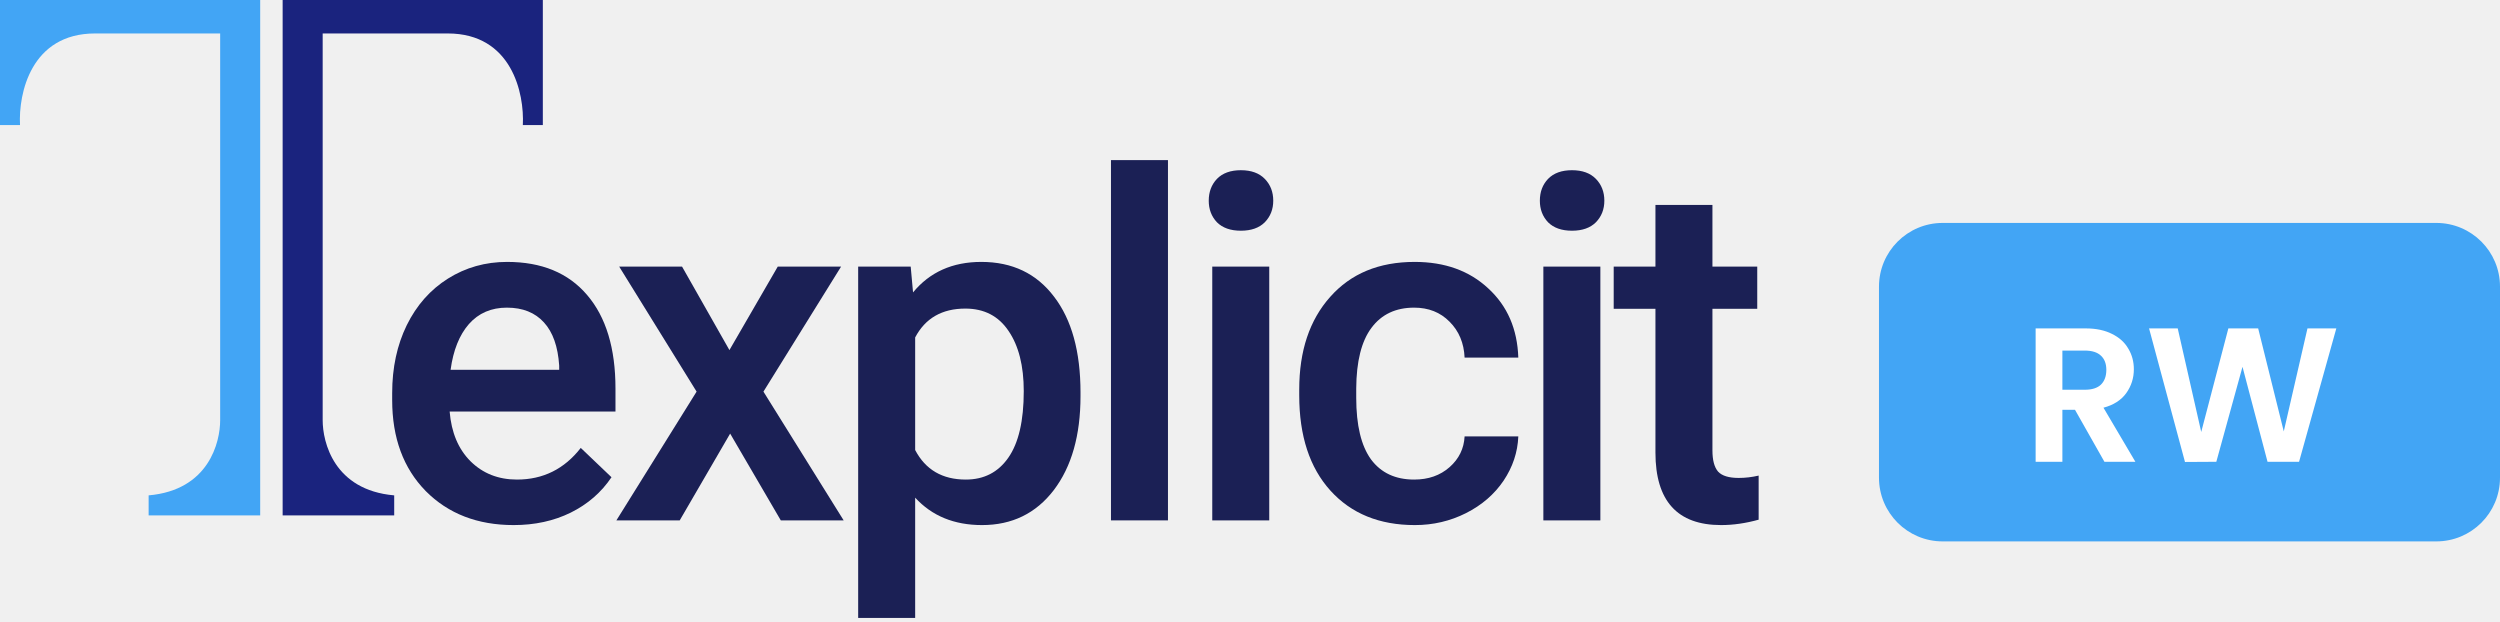
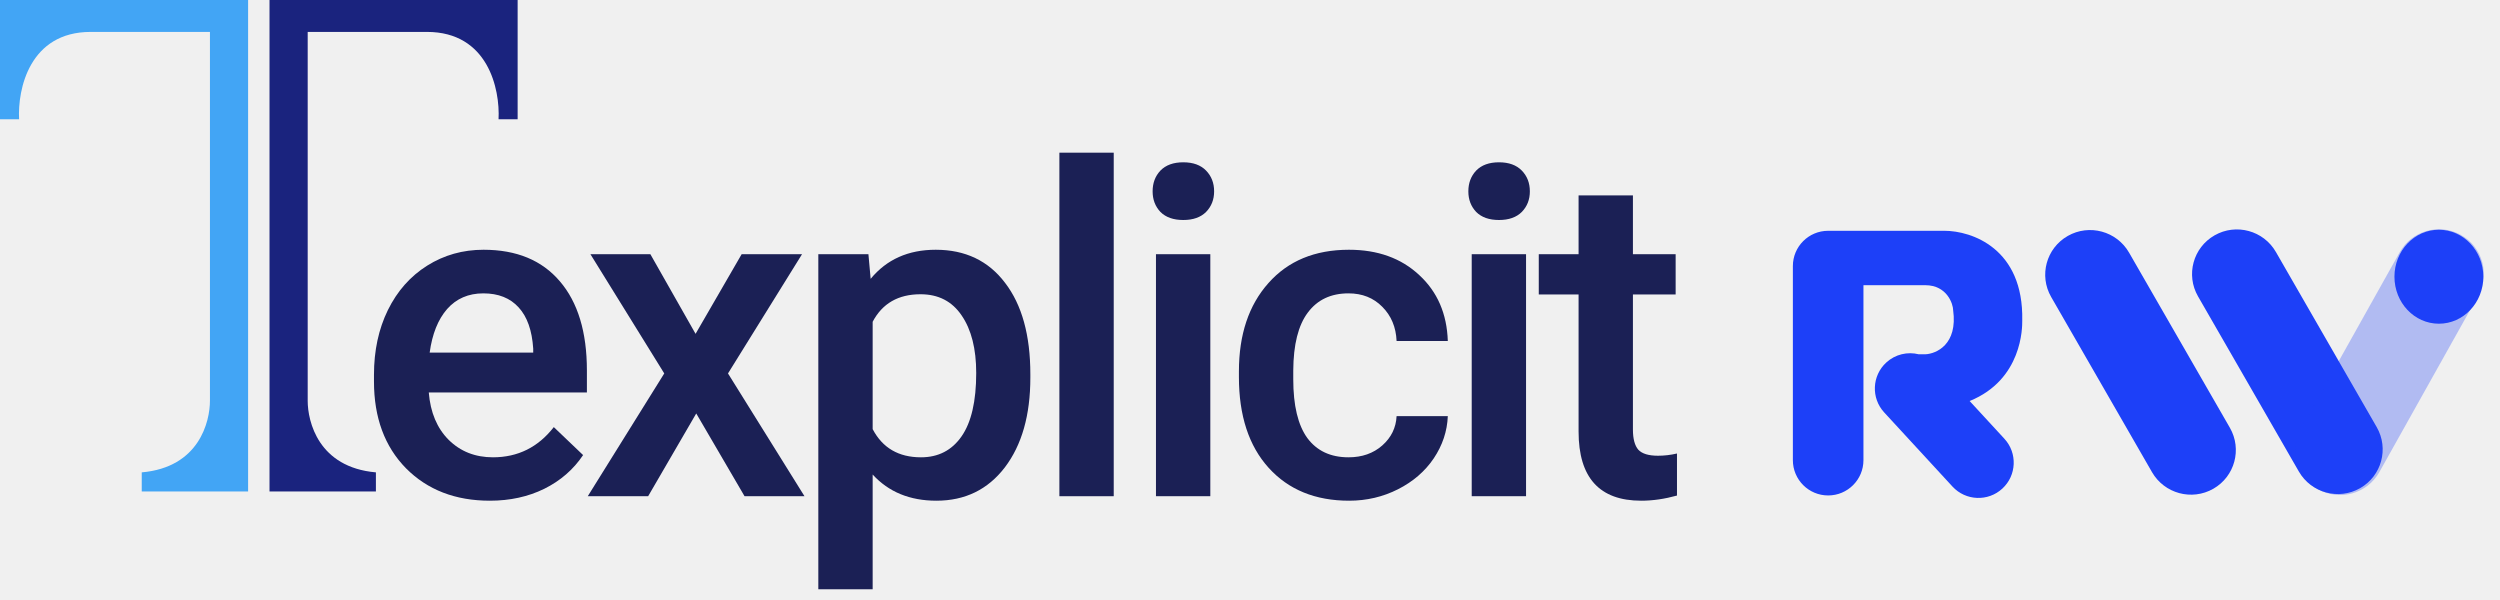
- <svg xmlns="http://www.w3.org/2000/svg" width="157" height="39" viewBox="0 0 157 39" fill="none">
-   <path d="M32.259 32.975C29.991 32.975 28.15 32.263 26.736 30.839C25.331 29.405 24.629 27.5 24.629 25.124V24.682C24.629 23.091 24.934 21.672 25.543 20.425C26.161 19.168 27.025 18.191 28.135 17.494C29.245 16.797 30.482 16.448 31.847 16.448C34.017 16.448 35.691 17.14 36.87 18.525C38.058 19.91 38.652 21.869 38.652 24.402V25.846H28.238C28.346 27.162 28.783 28.202 29.549 28.968C30.325 29.734 31.297 30.117 32.466 30.117C34.105 30.117 35.441 29.454 36.472 28.129L38.402 29.97C37.763 30.922 36.909 31.664 35.839 32.194C34.778 32.715 33.585 32.975 32.259 32.975ZM31.832 19.32C30.85 19.32 30.055 19.664 29.446 20.352C28.847 21.039 28.464 21.996 28.297 23.224H35.117V22.959C35.038 21.761 34.719 20.857 34.16 20.248C33.6 19.63 32.824 19.32 31.832 19.32Z" fill="#1B2055" />
-   <path d="M45.808 21.986L48.843 16.743H52.82L47.944 24.594L52.982 32.68H49.034L45.853 27.23L42.686 32.68H38.709L43.746 24.594L38.885 16.743H42.833L45.808 21.986Z" fill="#1B2055" />
-   <path d="M67.856 24.873C67.856 27.338 67.297 29.307 66.177 30.78C65.058 32.243 63.555 32.975 61.67 32.975C59.922 32.975 58.523 32.4 57.472 31.252V38.808H53.893V16.743H57.192L57.339 18.363C58.39 17.086 59.819 16.448 61.626 16.448C63.57 16.448 65.092 17.175 66.192 18.628C67.302 20.072 67.856 22.08 67.856 24.653V24.873ZM64.292 24.564C64.292 22.973 63.973 21.712 63.334 20.779C62.706 19.846 61.803 19.379 60.624 19.379C59.161 19.379 58.11 19.983 57.472 21.191V28.261C58.12 29.499 59.181 30.117 60.654 30.117C61.793 30.117 62.681 29.661 63.32 28.747C63.968 27.824 64.292 26.43 64.292 24.564Z" fill="#1B2055" />
-   <path d="M73.348 32.68H69.769V10.055H73.348V32.68Z" fill="#1B2055" />
-   <path d="M79.709 32.68H76.13V16.743H79.709V32.68ZM75.909 12.604C75.909 12.054 76.081 11.597 76.424 11.234C76.778 10.87 77.279 10.689 77.927 10.689C78.575 10.689 79.076 10.87 79.429 11.234C79.783 11.597 79.96 12.054 79.96 12.604C79.96 13.144 79.783 13.595 79.429 13.959C79.076 14.312 78.575 14.489 77.927 14.489C77.279 14.489 76.778 14.312 76.424 13.959C76.081 13.595 75.909 13.144 75.909 12.604Z" fill="#1B2055" />
-   <path d="M88.81 30.117C89.703 30.117 90.445 29.857 91.034 29.337C91.623 28.816 91.937 28.173 91.977 27.407H95.35C95.31 28.399 95.001 29.327 94.422 30.191C93.842 31.045 93.057 31.723 92.065 32.224C91.073 32.724 90.003 32.975 88.854 32.975C86.625 32.975 84.857 32.253 83.551 30.81C82.245 29.366 81.592 27.373 81.592 24.829V24.461C81.592 22.036 82.24 20.096 83.537 18.643C84.833 17.18 86.6 16.448 88.839 16.448C90.734 16.448 92.276 17.003 93.464 18.113C94.662 19.212 95.291 20.661 95.35 22.458H91.977C91.937 21.545 91.623 20.793 91.034 20.204C90.454 19.615 89.713 19.32 88.81 19.32C87.651 19.32 86.757 19.743 86.129 20.587C85.501 21.422 85.181 22.694 85.171 24.402V24.977C85.171 26.705 85.481 27.996 86.1 28.851C86.728 29.695 87.631 30.117 88.81 30.117Z" fill="#1B2055" />
-   <path d="M100.503 32.68H96.923V16.743H100.503V32.68ZM96.703 12.604C96.703 12.054 96.874 11.597 97.218 11.234C97.572 10.87 98.072 10.689 98.721 10.689C99.369 10.689 99.869 10.87 100.223 11.234C100.576 11.597 100.753 12.054 100.753 12.604C100.753 13.144 100.576 13.595 100.223 13.959C99.869 14.312 99.369 14.489 98.721 14.489C98.072 14.489 97.572 14.312 97.218 13.959C96.874 13.595 96.703 13.144 96.703 12.604Z" fill="#1B2055" />
-   <path d="M107.541 12.869V16.743H110.355V19.394H107.541V28.291C107.541 28.9 107.659 29.341 107.895 29.616C108.14 29.882 108.572 30.014 109.191 30.014C109.603 30.014 110.021 29.965 110.443 29.867V32.636C109.628 32.862 108.842 32.975 108.086 32.975C105.337 32.975 103.962 31.458 103.962 28.423V19.394H101.34V16.743H103.962V12.869H107.541Z" fill="#1B2055" />
-   <path d="M17.75 0V31.109V32.366H24.756V31.109C20.965 30.779 20.264 27.757 20.264 26.396V2.101H28.12C32.142 2.101 32.938 5.866 32.834 7.856H34.09V0H17.75Z" fill="#1A237E" />
-   <path d="M16.34 0V31.109V32.366H9.334V31.109C13.126 30.779 13.826 27.757 13.826 26.396V2.101H5.971C1.948 2.101 1.152 5.866 1.257 7.856H0V0H16.34Z" fill="#42A5F5" />
-   <rect x="118" y="14" width="39" height="20" rx="4" fill="#42A5F5" />
-   <path d="M132.158 29L130.31 25.736H129.518V29H127.838V20.624H130.982C131.63 20.624 132.182 20.74 132.638 20.972C133.094 21.196 133.434 21.504 133.658 21.896C133.89 22.28 134.006 22.712 134.006 23.192C134.006 23.744 133.846 24.244 133.526 24.692C133.206 25.132 132.73 25.436 132.098 25.604L134.102 29H132.158ZM129.518 24.476H130.922C131.378 24.476 131.718 24.368 131.942 24.152C132.166 23.928 132.278 23.62 132.278 23.228C132.278 22.844 132.166 22.548 131.942 22.34C131.718 22.124 131.378 22.016 130.922 22.016H129.518V24.476ZM146.721 20.624L144.381 29H142.401L140.829 23.036L139.185 29L137.217 29.012L134.961 20.624H136.761L138.237 27.128L139.941 20.624H141.813L143.421 27.092L144.909 20.624H146.721Z" fill="white" />
+ <svg xmlns="http://www.w3.org/2000/svg" width="171" height="41" viewBox="0 0 171 41" fill="none">
+   <g id="Group 26">
+     <g id="logo">
+       <g id="Group 18">
+         <g id="explicit">
+           <path d="M33.505 34.248C31.149 34.248 29.236 33.508 27.768 32.029C26.309 30.54 25.58 28.562 25.58 26.093V25.634C25.58 23.982 25.896 22.509 26.529 21.213C27.171 19.908 28.069 18.893 29.221 18.169C30.373 17.445 31.659 17.083 33.076 17.083C35.33 17.083 37.069 17.802 38.293 19.24C39.527 20.678 40.144 22.713 40.144 25.344V26.843H29.328C29.44 28.21 29.894 29.291 30.69 30.086C31.495 30.882 32.505 31.28 33.719 31.28C35.422 31.28 36.809 30.591 37.88 29.214L39.884 31.127C39.221 32.116 38.334 32.886 37.222 33.437C36.121 33.977 34.881 34.248 33.505 34.248ZM33.061 20.066C32.041 20.066 31.215 20.423 30.583 21.137C29.96 21.851 29.563 22.845 29.389 24.12H36.472V23.845C36.391 22.6 36.059 21.662 35.478 21.03C34.897 20.387 34.091 20.066 33.061 20.066Z" fill="#1B2055" />
+           <path d="M47.577 22.835L50.728 17.389H54.858L49.795 25.543L55.027 33.941H50.927L47.623 28.281L44.333 33.941H40.203L45.435 25.543L40.386 17.389H44.486L47.577 22.835Z" fill="#1B2055" />
+           <path d="M70.476 25.833C70.476 28.393 69.894 30.438 68.732 31.968C67.569 33.488 66.008 34.248 64.05 34.248C62.235 34.248 60.782 33.651 59.69 32.458V40.306H55.973V17.389H59.4L59.553 19.072C60.644 17.746 62.128 17.083 64.004 17.083C66.024 17.083 67.605 17.837 68.747 19.347C69.899 20.846 70.476 22.932 70.476 25.604V25.833ZM66.773 25.512C66.773 23.86 66.442 22.549 65.779 21.581C65.126 20.612 64.188 20.127 62.964 20.127C61.444 20.127 60.353 20.754 59.69 22.009V29.352C60.364 30.637 61.465 31.28 62.995 31.28C64.178 31.28 65.101 30.805 65.764 29.857C66.437 28.898 66.773 27.45 66.773 25.512Z" fill="#1B2055" />
+           <path d="M76.179 33.941H72.462V10.443H76.179V33.941Z" fill="#1B2055" />
+           <path d="M82.786 33.941H79.068V17.389H82.786V33.941ZM78.839 13.09C78.839 12.519 79.017 12.045 79.374 11.667C79.742 11.29 80.262 11.101 80.935 11.101C81.608 11.101 82.128 11.29 82.495 11.667C82.862 12.045 83.046 12.519 83.046 13.09C83.046 13.651 82.862 14.12 82.495 14.497C82.128 14.865 81.608 15.048 80.935 15.048C80.262 15.048 79.742 14.865 79.374 14.497C79.017 14.12 78.839 13.651 78.839 13.09Z" fill="#1B2055" />
+           <path d="M92.238 31.28C93.166 31.28 93.936 31.009 94.548 30.469C95.16 29.928 95.486 29.26 95.527 28.465H99.03C98.989 29.495 98.668 30.459 98.066 31.356C97.465 32.243 96.649 32.947 95.619 33.467C94.589 33.987 93.477 34.248 92.284 34.248C89.969 34.248 88.133 33.498 86.776 31.999C85.42 30.499 84.742 28.429 84.742 25.788V25.405C84.742 22.886 85.415 20.872 86.761 19.362C88.107 17.843 89.943 17.083 92.268 17.083C94.237 17.083 95.838 17.659 97.072 18.811C98.316 19.954 98.969 21.458 99.03 23.325H95.527C95.486 22.376 95.16 21.596 94.548 20.984C93.946 20.372 93.176 20.066 92.238 20.066C91.034 20.066 90.106 20.505 89.454 21.382C88.801 22.248 88.469 23.569 88.459 25.344V25.941C88.459 27.735 88.78 29.077 89.423 29.964C90.076 30.841 91.014 31.28 92.238 31.28Z" fill="#1B2055" />
+           <path d="M104.382 33.941H100.665V17.389H104.382V33.941ZM100.435 13.09C100.435 12.519 100.614 12.045 100.971 11.667C101.338 11.29 101.858 11.101 102.531 11.101C103.204 11.101 103.724 11.29 104.091 11.667C104.459 12.045 104.642 12.519 104.642 13.09C104.642 13.651 104.459 14.12 104.091 14.497C103.724 14.865 103.204 15.048 102.531 15.048C101.858 15.048 101.338 14.865 100.971 14.497C100.614 14.12 100.435 13.651 100.435 13.09Z" fill="#1B2055" />
+           <path d="M111.692 13.365V17.389H114.614V20.142H111.692V29.383C111.692 30.015 111.815 30.474 112.059 30.759C112.314 31.035 112.763 31.172 113.406 31.172C113.834 31.172 114.267 31.122 114.706 31.02V33.896C113.86 34.13 113.044 34.248 112.258 34.248C109.403 34.248 107.975 32.672 107.975 29.52V20.142H105.252V17.389H107.975V13.365H111.692Z" fill="#1B2055" />
+         </g>
+         <g id="Group 19">
+           <path id="Vector 6" d="M18.435 0V32.31V33.615H25.712V32.31C21.774 31.967 21.046 28.829 21.046 27.415V2.183H29.205C33.383 2.183 34.209 6.092 34.101 8.159H35.406V0H18.435Z" fill="#1A237E" />
+           <path id="Vector 7" d="M16.971 0V32.31V33.615H9.695V32.31C13.633 31.967 14.36 28.829 14.36 27.415V2.183H6.201C2.024 2.183 1.197 6.092 1.306 8.159H5.91278e-05V0H16.971Z" fill="#42A5F5" />
+         </g>
+       </g>
+     </g>
+     <g id="Group 22">
+       <path id="Union" fill-rule="evenodd" clip-rule="evenodd" d="M122.632 18.199C122.632 16.866 123.713 15.786 125.046 15.786L125.064 15.786H132.991C134.869 15.786 138.422 16.993 138.322 21.921L138.322 21.942C138.324 22.362 138.343 25.96 134.724 27.43L137.1 30.01C138.003 30.99 137.941 32.517 136.96 33.42C135.98 34.324 134.453 34.261 133.55 33.281L128.879 28.21C127.975 27.23 128.038 25.703 129.018 24.799C129.64 24.227 130.481 24.042 131.244 24.234H131.684C132.455 24.2 133.917 23.55 133.595 21.217C133.595 20.814 133.192 19.507 131.684 19.507H127.862H127.46V31.475C127.46 32.808 126.379 33.889 125.046 33.889C123.713 33.889 122.632 32.808 122.632 31.475V18.199Z" fill="#1D40F8" />
+       <g id="Group 20">
+         <rect id="Rectangle 5" width="6.131" height="19.954" rx="3.065" transform="matrix(0.868749 -0.495252 0.498918 0.866649 138.771 17.6575)" fill="#1D40F8" />
+         <rect id="Rectangle 6" width="6.131" height="19.954" rx="3.065" transform="matrix(0.868749 -0.495252 0.498918 0.866649 148.815 17.615)" fill="#1D40F8" />
+         <rect id="Rectangle 7" opacity="0.3" width="6.131" height="19.953" rx="3.066" transform="matrix(0.874568 0.484903 -0.488541 0.872541 165.638 14.5789)" fill="#1D40F8" />
+         <ellipse id="Ellipse 1" cx="166.82" cy="18.928" rx="3.04" ry="3.214" fill="#1D40F8" />
+       </g>
+     </g>
+   </g>
</svg>
